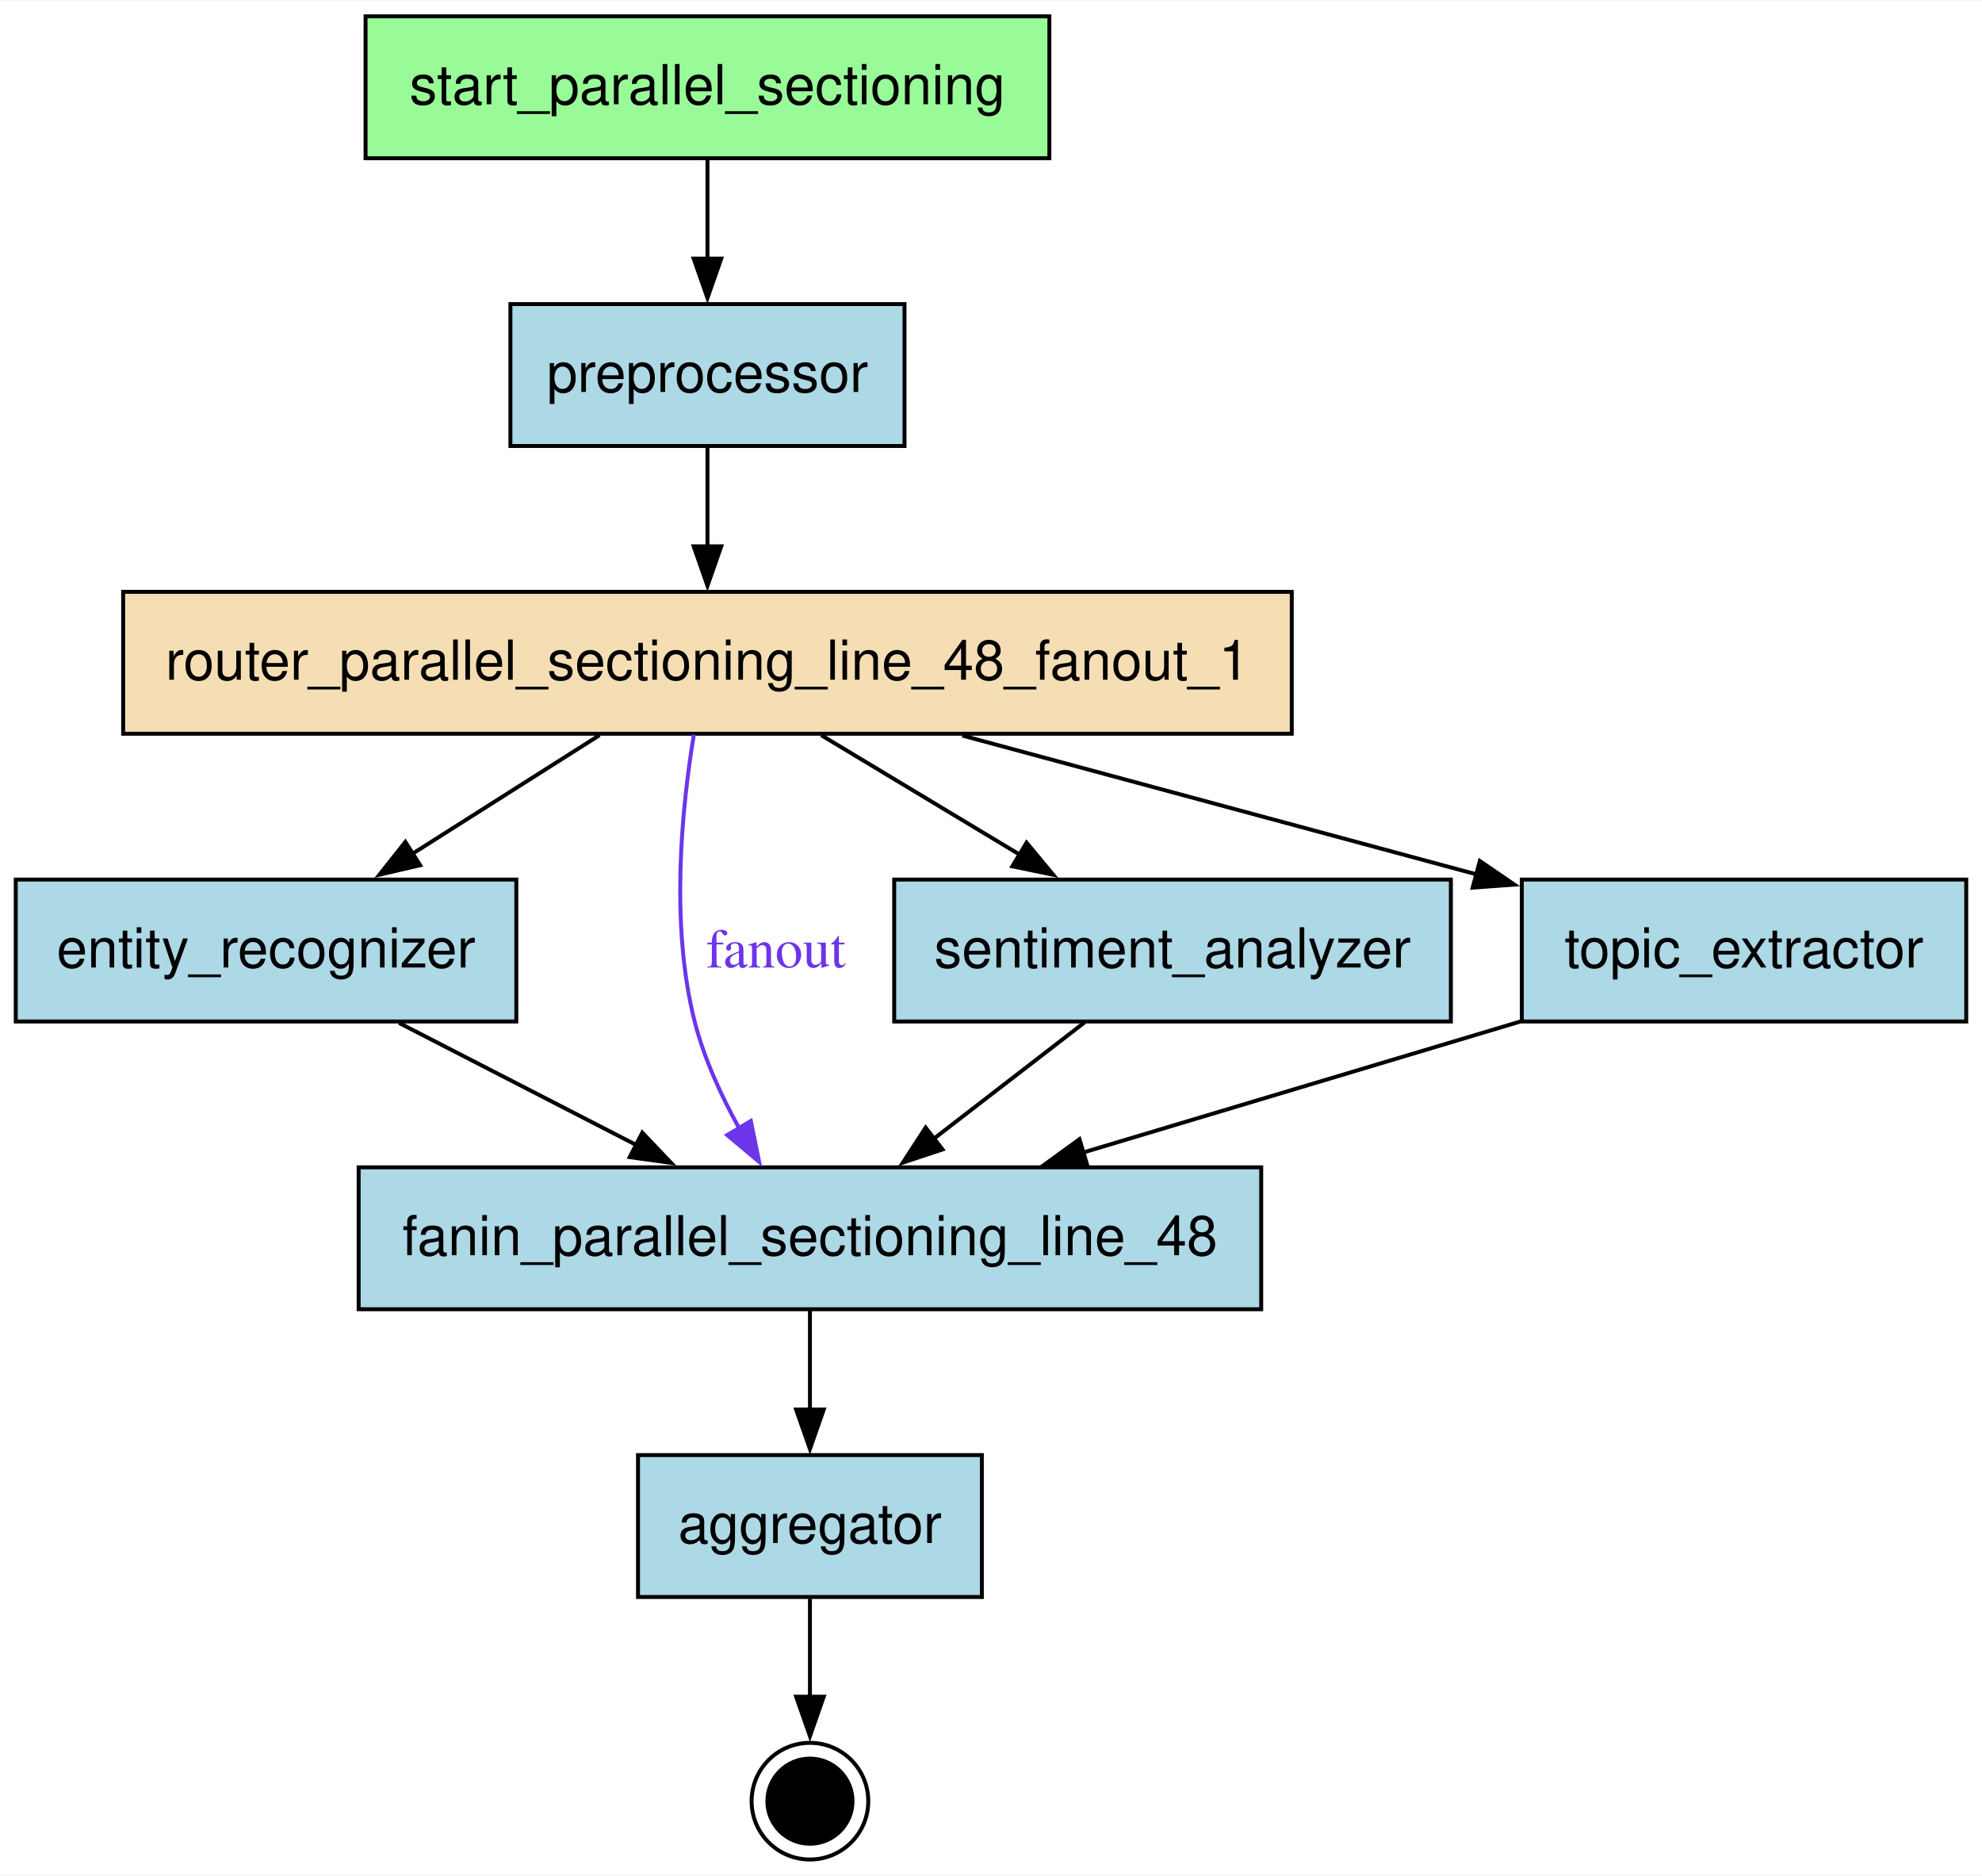
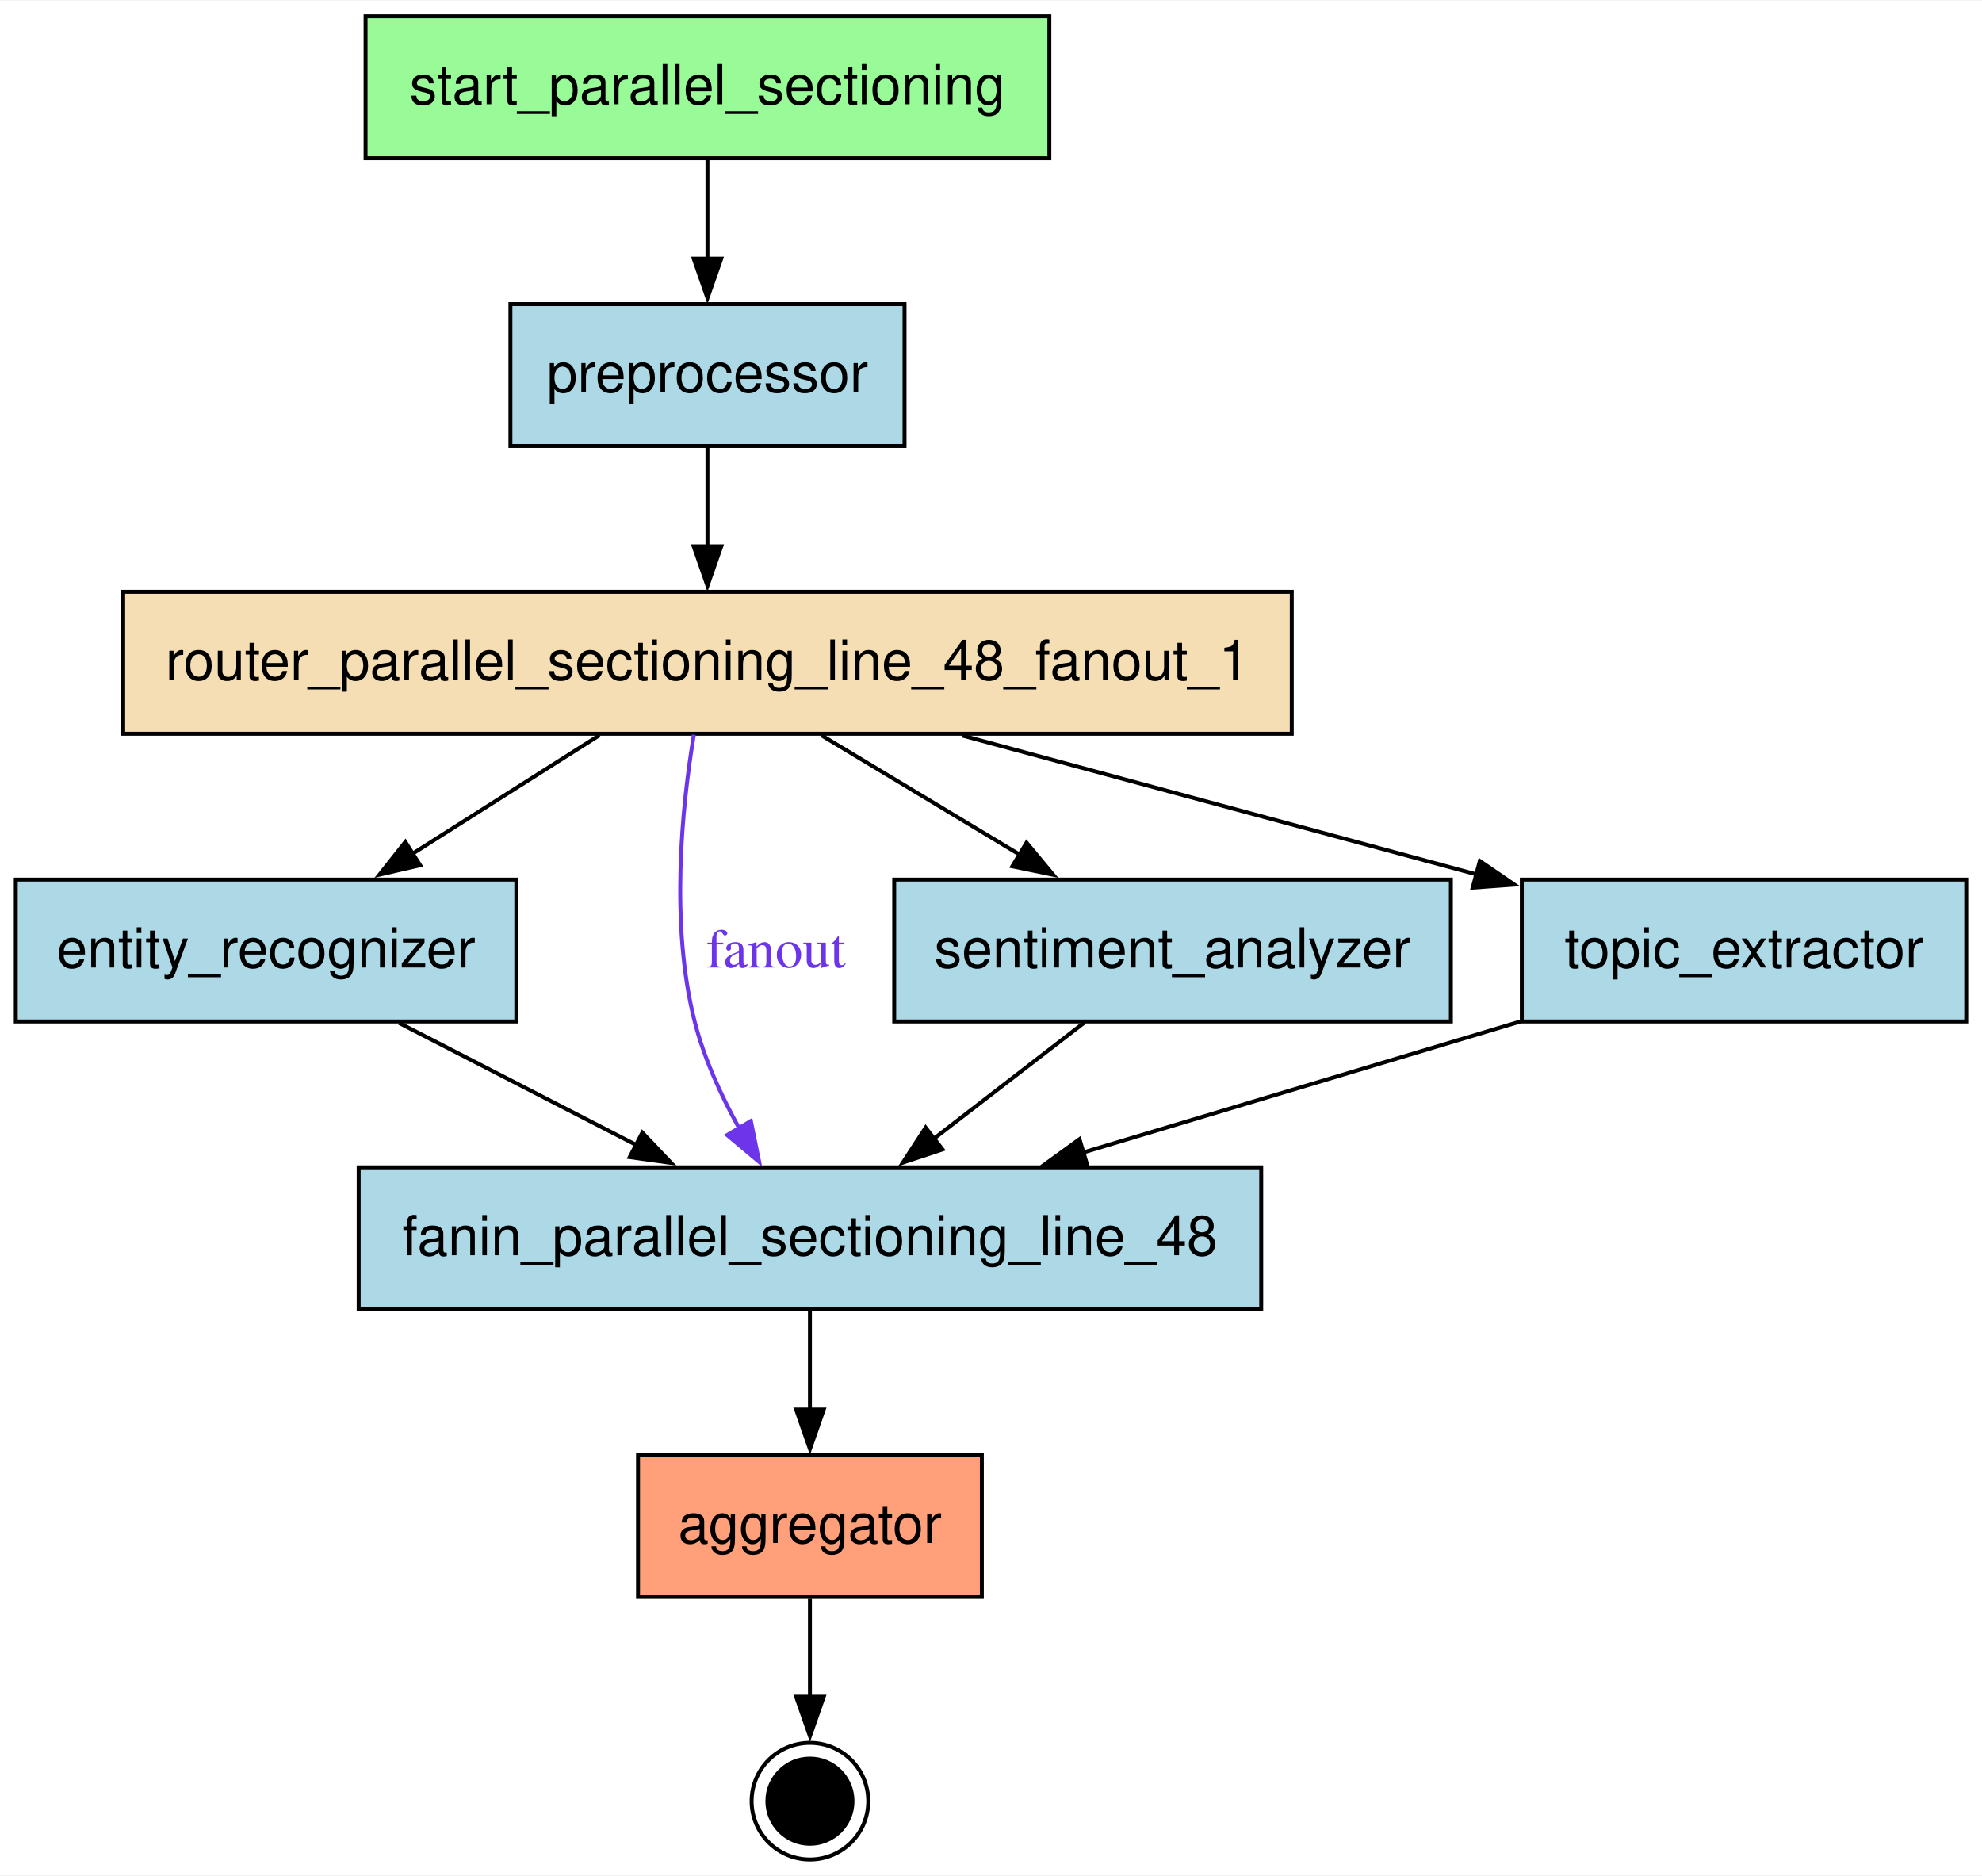
<svg xmlns="http://www.w3.org/2000/svg" width="503pt" height="476pt" viewBox="0.00 0.00 502.88 475.60">
  <g id="graph0" class="graph" transform="scale(1 1) rotate(0) translate(4 471.6)">
    <polygon fill="white" stroke="none" points="-4,4 -4,-471.6 498.88,-471.6 498.88,4 -4,4" />
    <g id="node1" class="node">
      <polygon fill="palegreen" stroke="black" points="262.25,-467.6 88.75,-467.6 88.75,-431.6 262.25,-431.6 262.25,-467.6" />
      <text text-anchor="middle" x="175.5" y="-445.3" font-family="Helvetica,sans-Serif" font-size="14.00">start_parallel_sectioning</text>
    </g>
    <g id="node5" class="node">
      <polygon fill="lightblue" stroke="black" points="225.5,-394.6 125.5,-394.6 125.5,-358.6 225.5,-358.6 225.5,-394.6" />
      <text text-anchor="middle" x="175.5" y="-372.3" font-family="Helvetica,sans-Serif" font-size="14.00">preprocessor</text>
    </g>
    <g id="edge1" class="edge">
      <path fill="none" stroke="black" d="M175.5,-431.41C175.5,-423.83 175.5,-414.7 175.5,-406.14" />
      <polygon fill="black" stroke="black" points="179,-406.14 175.5,-396.14 172,-406.14 179,-406.14" />
    </g>
    <g id="node2" class="node">
-       <polygon fill="lightblue" stroke="black" points="245.12,-102.6 157.88,-102.6 157.88,-66.6 245.12,-66.6 245.12,-102.6" />
+       <polygon fill="lightsalmon" stroke="black" points="245.12,-102.6 157.88,-102.6 157.88,-66.6 245.12,-66.6 245.12,-102.6" />
      <text text-anchor="middle" x="201.5" y="-80.3" font-family="Helvetica,sans-Serif" font-size="14.00">aggregator</text>
    </g>
    <g id="node9" class="node">
      <ellipse fill="black" stroke="black" cx="201.5" cy="-14.8" rx="10.8" ry="10.8" />
      <ellipse fill="none" stroke="black" cx="201.5" cy="-14.8" rx="14.8" ry="14.8" />
    </g>
    <g id="edge11" class="edge">
      <path fill="none" stroke="black" d="M201.5,-66.14C201.5,-58.55 201.5,-49.5 201.5,-41.19" />
      <polygon fill="black" stroke="black" points="205,-41.3 201.5,-31.3 198,-41.3 205,-41.3" />
    </g>
    <g id="node3" class="node">
      <polygon fill="lightblue" stroke="black" points="127,-248.6 0,-248.6 0,-212.6 127,-212.6 127,-248.6" />
      <text text-anchor="middle" x="63.5" y="-226.3" font-family="Helvetica,sans-Serif" font-size="14.00">entity_recognizer</text>
    </g>
    <g id="node4" class="node">
      <polygon fill="lightblue" stroke="black" points="316,-175.6 87,-175.6 87,-139.6 316,-139.6 316,-175.6" />
      <text text-anchor="middle" x="201.5" y="-153.3" font-family="Helvetica,sans-Serif" font-size="14.00">fanin_parallel_sectioning_line_48</text>
    </g>
    <g id="edge10" class="edge">
      <path fill="none" stroke="black" d="M97.26,-212.23C115.39,-202.91 137.95,-191.3 157.44,-181.27" />
      <polygon fill="black" stroke="black" points="158.97,-184.41 166.27,-176.73 155.77,-178.19 158.97,-184.41" />
    </g>
    <g id="edge4" class="edge">
      <path fill="none" stroke="black" d="M201.5,-139.41C201.5,-131.83 201.5,-122.7 201.5,-114.14" />
      <polygon fill="black" stroke="black" points="205,-114.14 201.5,-104.14 198,-114.14 205,-114.14" />
    </g>
    <g id="node6" class="node">
      <polygon fill="wheat" stroke="black" points="323.75,-321.6 27.25,-321.6 27.25,-285.6 323.75,-285.6 323.75,-321.6" />
      <text text-anchor="middle" x="175.5" y="-299.3" font-family="Helvetica,sans-Serif" font-size="14.00">router_parallel_sectioning_line_48_fanout_1</text>
    </g>
    <g id="edge2" class="edge">
      <path fill="none" stroke="black" d="M175.5,-358.41C175.5,-350.83 175.5,-341.7 175.5,-333.14" />
      <polygon fill="black" stroke="black" points="179,-333.14 175.5,-323.14 172,-333.14 179,-333.14" />
    </g>
    <g id="edge9" class="edge">
      <path fill="none" stroke="black" d="M148.1,-285.23C133.73,-276.12 115.92,-264.83 100.35,-254.96" />
      <polygon fill="black" stroke="black" points="102.6,-252.24 92.28,-249.85 98.85,-258.16 102.6,-252.24" />
    </g>
    <g id="edge3" class="edge">
      <path fill="none" stroke="#6c35ea" d="M172.05,-285.38C169.02,-267.04 165.99,-237.3 172.25,-212.6 174.61,-203.3 178.92,-193.86 183.53,-185.54" />
      <polygon fill="#6c35ea" stroke="#6c35ea" points="186.51,-187.36 188.62,-176.98 180.5,-183.79 186.51,-187.36" />
      <text text-anchor="middle" x="192.88" y="-226.3" font-family="Times,serif" font-size="14.00" fill="#6c35ea">fanout</text>
    </g>
    <g id="node7" class="node">
      <polygon fill="lightblue" stroke="black" points="364.12,-248.6 222.88,-248.6 222.88,-212.6 364.12,-212.6 364.12,-248.6" />
      <text text-anchor="middle" x="293.5" y="-226.3" font-family="Helvetica,sans-Serif" font-size="14.00">sentiment_analyzer</text>
    </g>
    <g id="edge5" class="edge">
      <path fill="none" stroke="black" d="M204.37,-285.23C219.51,-276.12 238.27,-264.83 254.67,-254.96" />
      <polygon fill="black" stroke="black" points="256.46,-257.97 263.23,-249.82 252.85,-251.97 256.46,-257.97" />
    </g>
    <g id="node8" class="node">
      <polygon fill="lightblue" stroke="black" points="494.88,-248.6 382.12,-248.6 382.12,-212.6 494.88,-212.6 494.88,-248.6" />
      <text text-anchor="middle" x="438.5" y="-226.3" font-family="Helvetica,sans-Serif" font-size="14.00">topic_extractor</text>
    </g>
    <g id="edge7" class="edge">
      <path fill="none" stroke="black" d="M240.17,-285.14C279.8,-274.44 330.44,-260.77 370.63,-249.92" />
      <polygon fill="black" stroke="black" points="371.47,-253.32 380.22,-247.33 369.65,-246.56 371.47,-253.32" />
    </g>
    <g id="edge6" class="edge">
      <path fill="none" stroke="black" d="M271.23,-212.41C259.68,-203.5 245.37,-192.46 232.73,-182.7" />
      <polygon fill="black" stroke="black" points="235.14,-180.14 225.08,-176.8 230.86,-185.68 235.14,-180.14" />
    </g>
    <g id="edge8" class="edge">
      <path fill="none" stroke="black" d="M381.73,-212.59C348.35,-202.59 305.9,-189.87 270.58,-179.29" />
      <polygon fill="black" stroke="black" points="271.9,-176.04 261.31,-176.52 269.89,-182.74 271.9,-176.04" />
    </g>
  </g>
</svg>
